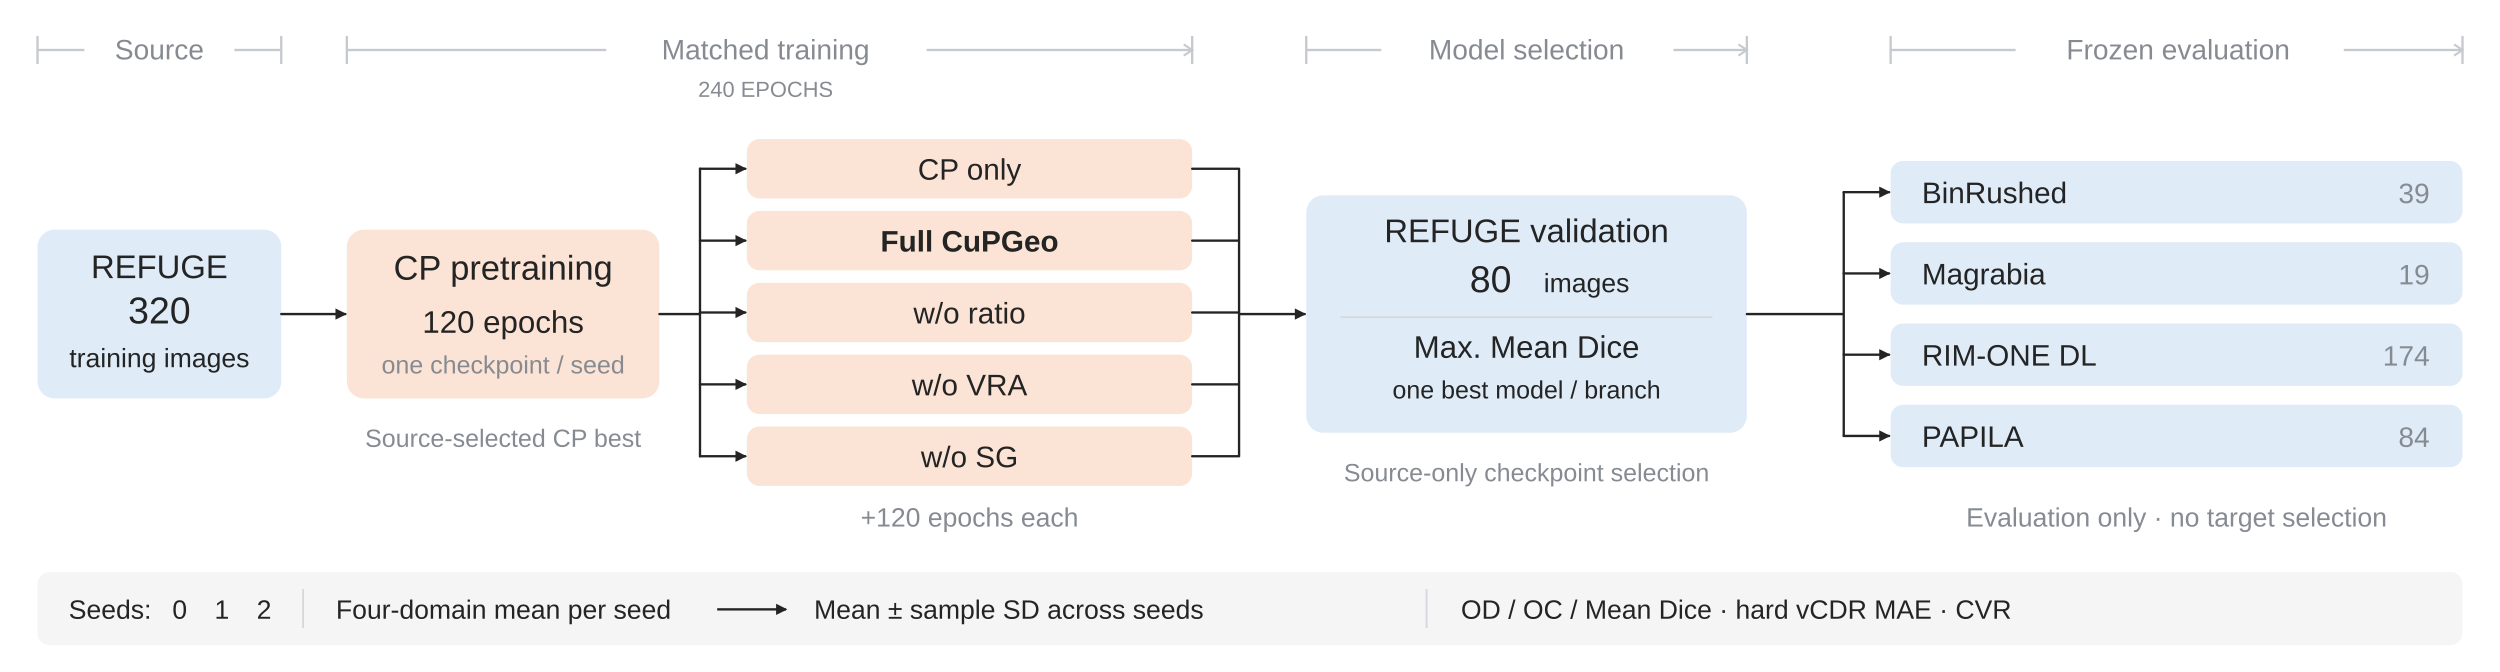
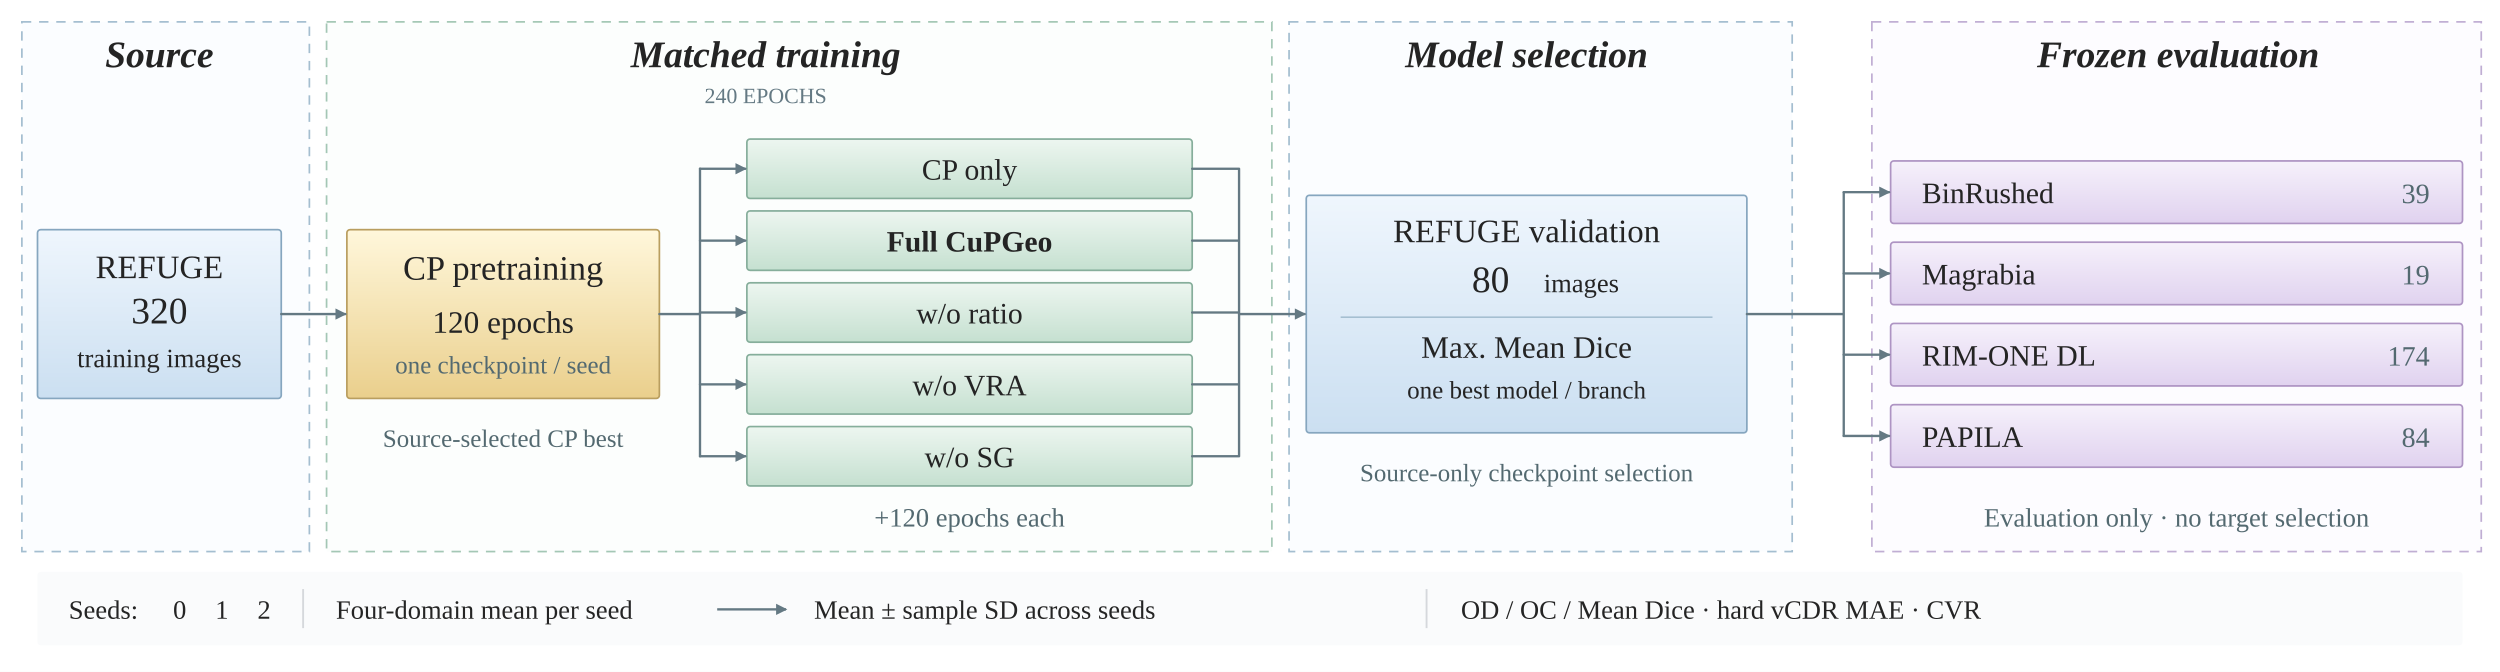
<svg xmlns="http://www.w3.org/2000/svg" width="1600" height="430" viewBox="0 0 1600 430" role="img" aria-labelledby="title desc">
  <defs>
+     <linearGradient id="protocol-source-fill" x1="0" y1="0" x2="0" y2="1">
+       <stop offset="0" stop-color="#EFF6FD" />
+       <stop offset="1" stop-color="#CBDFF1" />
+     </linearGradient>
+     <linearGradient id="protocol-pretrain-fill" x1="0" y1="0" x2="0" y2="1">
+       <stop offset="0" stop-color="#FFF7DB" />
+       <stop offset="1" stop-color="#EACF8C" />
+     </linearGradient>
+     <linearGradient id="protocol-branch-fill" x1="0" y1="0" x2="0" y2="1">
+       <stop offset="0" stop-color="#EDF6F0" />
+       <stop offset="1" stop-color="#C5E0D0" />
+     </linearGradient>
+     <linearGradient id="protocol-target-fill" x1="0" y1="0" x2="0" y2="1">
+       <stop offset="0" stop-color="#F6F1FB" />
+       <stop offset="1" stop-color="#E0D2EF" />
+     </linearGradient>
    <marker id="arrow" viewBox="0 0 10 10" markerWidth="6" markerHeight="6" refX="8" refY="5" orient="auto">
-       <path d="M1 1L9 5L1 9Z" fill="#242424" />
+       <path d="M1 1L9 5L1 9Z" fill="#647983" />
    </marker>
    <marker id="stage-arrow" viewBox="0 0 10 10" markerWidth="6" markerHeight="6" refX="8" refY="5" orient="auto">
      <path d="M2 1L8 5L2 9" fill="none" stroke="#C6CACF" stroke-width="1.5" />
    </marker>
  </defs>
  <rect width="1600" height="430" fill="#FFFFFF" />
-   <g font-family="Arial, Helvetica, sans-serif" fill="#242424">
-     <g id="protocol-heading" fill="#868B92" font-size="18" text-anchor="middle">
-       <g fill="none" stroke="#C6CACF" stroke-width="1.5">
-         <path d="M24 23V41M24 32H54M150 32H180M180 23V41" />
-         <path d="M222 23V41M222 32H388M593 32H763" marker-end="url(#stage-arrow)" />
-         <path d="M763 23V41M836 23V41M836 32H884M1071 32H1118" marker-end="url(#stage-arrow)" />
-         <path d="M1118 23V41M1210 23V41M1210 32H1290M1500 32H1576" marker-end="url(#stage-arrow)" />
-         <path d="M1576 23V41" />
+   <g font-family="Times New Roman, Times, Liberation Serif, serif" fill="#242424">
+     <g id="protocol-heading" font-size="24" font-weight="700" font-style="italic" text-anchor="middle">
+       <g stroke-width="1.1" stroke-dasharray="6 5">
+         <rect x="14" y="14" width="184" height="339" fill="#FBFDFF" stroke="#A4BED0" />
+         <rect x="209" y="14" width="605" height="339" fill="#FCFEFD" stroke="#A4C7B5" />
+         <rect x="825" y="14" width="322" height="339" fill="#FBFDFF" stroke="#A4BED0" />
+         <rect x="1198" y="14" width="390" height="339" fill="#FDFCFF" stroke="#C0AED3" />
      </g>
-       <text x="102" y="38">Source</text>
-       <text x="490" y="38">Matched training</text>
-       <text x="977" y="38">Model selection</text>
-       <text x="1394" y="38">Frozen evaluation</text>
-       <text id="total-budget" x="490" y="62" font-size="14">240 EPOCHS</text>
+       <text x="102" y="43">Source</text>
+       <text x="490" y="43">Matched training</text>
+       <text x="977" y="43">Model selection</text>
+       <text x="1394" y="43">Frozen evaluation</text>
+       <text id="total-budget" x="490" y="66" font-size="14" font-style="normal" font-weight="400" fill="#647983">240 EPOCHS</text>
    </g>
    <g id="protocol-source" text-anchor="middle">
-       <rect x="24" y="147" width="156" height="108" rx="11" fill="#DFECF8" />
+       <rect x="24" y="147" width="156" height="108" rx="2" fill="url(#protocol-source-fill)" stroke="#86A6BF" stroke-width="1.1" />
      <text x="102" y="178" font-size="21" data-contrast="on-pastel">REFUGE</text>
      <text id="source-train-count" x="102" y="207" font-size="24" data-contrast="on-pastel">320</text>
      <text x="102" y="235" font-size="17" data-contrast="on-pastel">training images</text>
    </g>
    <g id="protocol-training">
      <g id="protocol-pretraining" text-anchor="middle">
-         <rect x="222" y="147" width="200" height="108" rx="11" fill="#FBE4D5" />
+         <rect x="222" y="147" width="200" height="108" rx="2" fill="url(#protocol-pretrain-fill)" stroke="#B99E5F" stroke-width="1.1" />
        <text x="322" y="179" font-size="22" data-contrast="on-pastel">CP pretraining</text>
        <text id="pretraining-budget" x="322" y="213" font-size="20" data-contrast="on-pastel">120 epochs</text>
-         <text x="322" y="239" font-size="16" fill="#868B92" data-contrast="on-pastel">one checkpoint / seed</text>
-         <text x="322" y="286" font-size="16" fill="#868B92">Source-selected CP best</text>
+         <text x="322" y="239" font-size="16" fill="#536970" data-contrast="on-pastel">one checkpoint / seed</text>
+         <text x="322" y="286" font-size="16" fill="#536970">Source-selected CP best</text>
      </g>
      <g id="protocol-continuations">
-         <rect x="478" y="89" width="285" height="38" rx="8" fill="#FBE4D5" />
-         <rect x="478" y="135" width="285" height="38" rx="8" fill="#FBE4D5" />
-         <rect x="478" y="181" width="285" height="38" rx="8" fill="#FBE4D5" />
-         <rect x="478" y="227" width="285" height="38" rx="8" fill="#FBE4D5" />
-         <rect x="478" y="273" width="285" height="38" rx="8" fill="#FBE4D5" />
+         <g fill="url(#protocol-branch-fill)" stroke="#86AE9B" stroke-width="1.1">
+           <rect x="478" y="89" width="285" height="38" rx="2" />
+           <rect x="478" y="135" width="285" height="38" rx="2" />
+           <rect x="478" y="181" width="285" height="38" rx="2" />
+           <rect x="478" y="227" width="285" height="38" rx="2" />
+           <rect x="478" y="273" width="285" height="38" rx="2" />
+         </g>
        <g id="branch-labels" font-size="19" text-anchor="middle">
          <text x="620.5" y="115" data-contrast="on-pastel">CP only</text>
          <text x="620.5" y="161" font-weight="700" data-contrast="on-pastel">Full CuPGeo</text>
          <text x="620.5" y="207" data-contrast="on-pastel">w/o ratio</text>
          <text x="620.5" y="253" data-contrast="on-pastel">w/o VRA</text>
          <text x="620.5" y="299" data-contrast="on-pastel">w/o SG</text>
        </g>
-         <text id="continuation-budget" x="620.5" y="337" font-size="17" text-anchor="middle" fill="#868B92">+120 epochs each</text>
+         <text id="continuation-budget" x="620.5" y="337" font-size="17" text-anchor="middle" fill="#536970">+120 epochs each</text>
      </g>
    </g>
    <g id="protocol-selection" text-anchor="middle">
-       <rect x="836" y="125" width="282" height="152" rx="11" fill="#DFECF8" />
+       <rect x="836" y="125" width="282" height="152" rx="2" fill="url(#protocol-source-fill)" stroke="#86A6BF" stroke-width="1.1" />
      <text x="977" y="155" font-size="21" data-contrast="on-pastel">REFUGE validation</text>
      <text id="source-validation-count" x="954" y="187" font-size="24" data-contrast="on-pastel">80</text>
      <text x="988" y="187" font-size="17" text-anchor="start" data-contrast="on-pastel">images</text>
-       <path d="M858 203H1096" fill="none" stroke="#D5D8DC" stroke-width="1.2" />
+       <path d="M858 203H1096" fill="none" stroke="#A4BED0" stroke-width="1" />
      <text x="977" y="229" font-size="20" data-contrast="on-pastel">Max. Mean Dice</text>
      <text x="977" y="255" font-size="16" data-contrast="on-pastel">one best model / branch</text>
-       <text x="977" y="308" font-size="16" fill="#868B92">Source-only checkpoint selection</text>
+       <text x="977" y="308" font-size="16" fill="#536970">Source-only checkpoint selection</text>
    </g>
    <g id="protocol-targets">
-       <rect x="1210" y="103" width="366" height="40" rx="8" fill="#DFECF8" />
-       <rect x="1210" y="155" width="366" height="40" rx="8" fill="#DFECF8" />
-       <rect x="1210" y="207" width="366" height="40" rx="8" fill="#DFECF8" />
-       <rect x="1210" y="259" width="366" height="40" rx="8" fill="#DFECF8" />
+       <g fill="url(#protocol-target-fill)" stroke="#AE94C3" stroke-width="1.1">
+         <rect x="1210" y="103" width="366" height="40" rx="2" />
+         <rect x="1210" y="155" width="366" height="40" rx="2" />
+         <rect x="1210" y="207" width="366" height="40" rx="2" />
+         <rect x="1210" y="259" width="366" height="40" rx="2" />
+       </g>
      <g id="target-labels" font-size="19">
        <text x="1230" y="130" data-contrast="on-pastel">BinRushed</text>
        <text x="1230" y="182" data-contrast="on-pastel">Magrabia</text>
        <text x="1230" y="234" data-contrast="on-pastel">RIM-ONE DL</text>
        <text x="1230" y="286" data-contrast="on-pastel">PAPILA</text>
      </g>
-       <g id="target-counts" font-size="18" text-anchor="end" fill="#868B92">
+       <g id="target-counts" font-size="18" text-anchor="end" fill="#536970">
        <text x="1555" y="130" data-contrast="on-pastel">39</text>
        <text x="1555" y="182" data-contrast="on-pastel">19</text>
        <text x="1555" y="234" data-contrast="on-pastel">174</text>
        <text x="1555" y="286" data-contrast="on-pastel">84</text>
      </g>
-       <text x="1393" y="337" font-size="17" text-anchor="middle" fill="#868B92">Evaluation only · no target selection</text>
+       <text x="1393" y="337" font-size="17" text-anchor="middle" fill="#536970">Evaluation only · no target selection</text>
    </g>
-     <g id="protocol-connectors" fill="none" stroke="#242424" stroke-width="1.5" stroke-linecap="round" stroke-linejoin="round">
+     <g id="protocol-connectors" fill="none" stroke="#647983" stroke-width="1.5" stroke-linecap="round" stroke-linejoin="round">
      <path d="M180 201H221" marker-end="url(#arrow)" />
      <path d="M422 201H448M448 108V292" />
      <path d="M448 108H477" marker-end="url(#arrow)" />
      <path d="M448 154H477" marker-end="url(#arrow)" />
      <path d="M448 200H477" marker-end="url(#arrow)" />
      <path d="M448 246H477" marker-end="url(#arrow)" />
      <path d="M448 292H477" marker-end="url(#arrow)" />
      <path d="M763 108H793M763 154H793M763 200H793M763 246H793M763 292H793M793 108V292" />
      <path d="M793 201H835" marker-end="url(#arrow)" />
      <path d="M1118 201H1180M1180 123V279" />
      <path d="M1180 123H1209" marker-end="url(#arrow)" />
      <path d="M1180 175H1209" marker-end="url(#arrow)" />
      <path d="M1180 227H1209" marker-end="url(#arrow)" />
      <path d="M1180 279H1209" marker-end="url(#arrow)" />
    </g>
    <g id="protocol-reporting">
-       <rect x="24" y="366" width="1552" height="47" rx="8" fill="#F5F5F5" />
+       <rect x="24" y="366" width="1552" height="47" rx="2" fill="#FAFBFC" />
      <text x="44" y="396" font-size="17">Seeds:</text>
      <g id="seed-labels" font-size="17" text-anchor="middle">
        <text x="115" y="396">0</text>
        <text x="142" y="396">1</text>
        <text x="169" y="396">2</text>
      </g>
      <path d="M194 377V402M913 377V402" fill="none" stroke="#D5D8DC" stroke-width="1.2" />
      <text x="215" y="396" font-size="17">Four-domain mean per seed</text>
-       <path d="M459 390H503" fill="none" stroke="#242424" stroke-width="1.5" marker-end="url(#arrow)" />
+       <path d="M459 390H503" fill="none" stroke="#647983" stroke-width="1.5" marker-end="url(#arrow)" />
      <text x="521" y="396" font-size="17">Mean ± sample SD across seeds</text>
      <text x="935" y="396" font-size="17">OD / OC / Mean Dice · hard vCDR MAE · CVR</text>
    </g>
  </g>
</svg>
